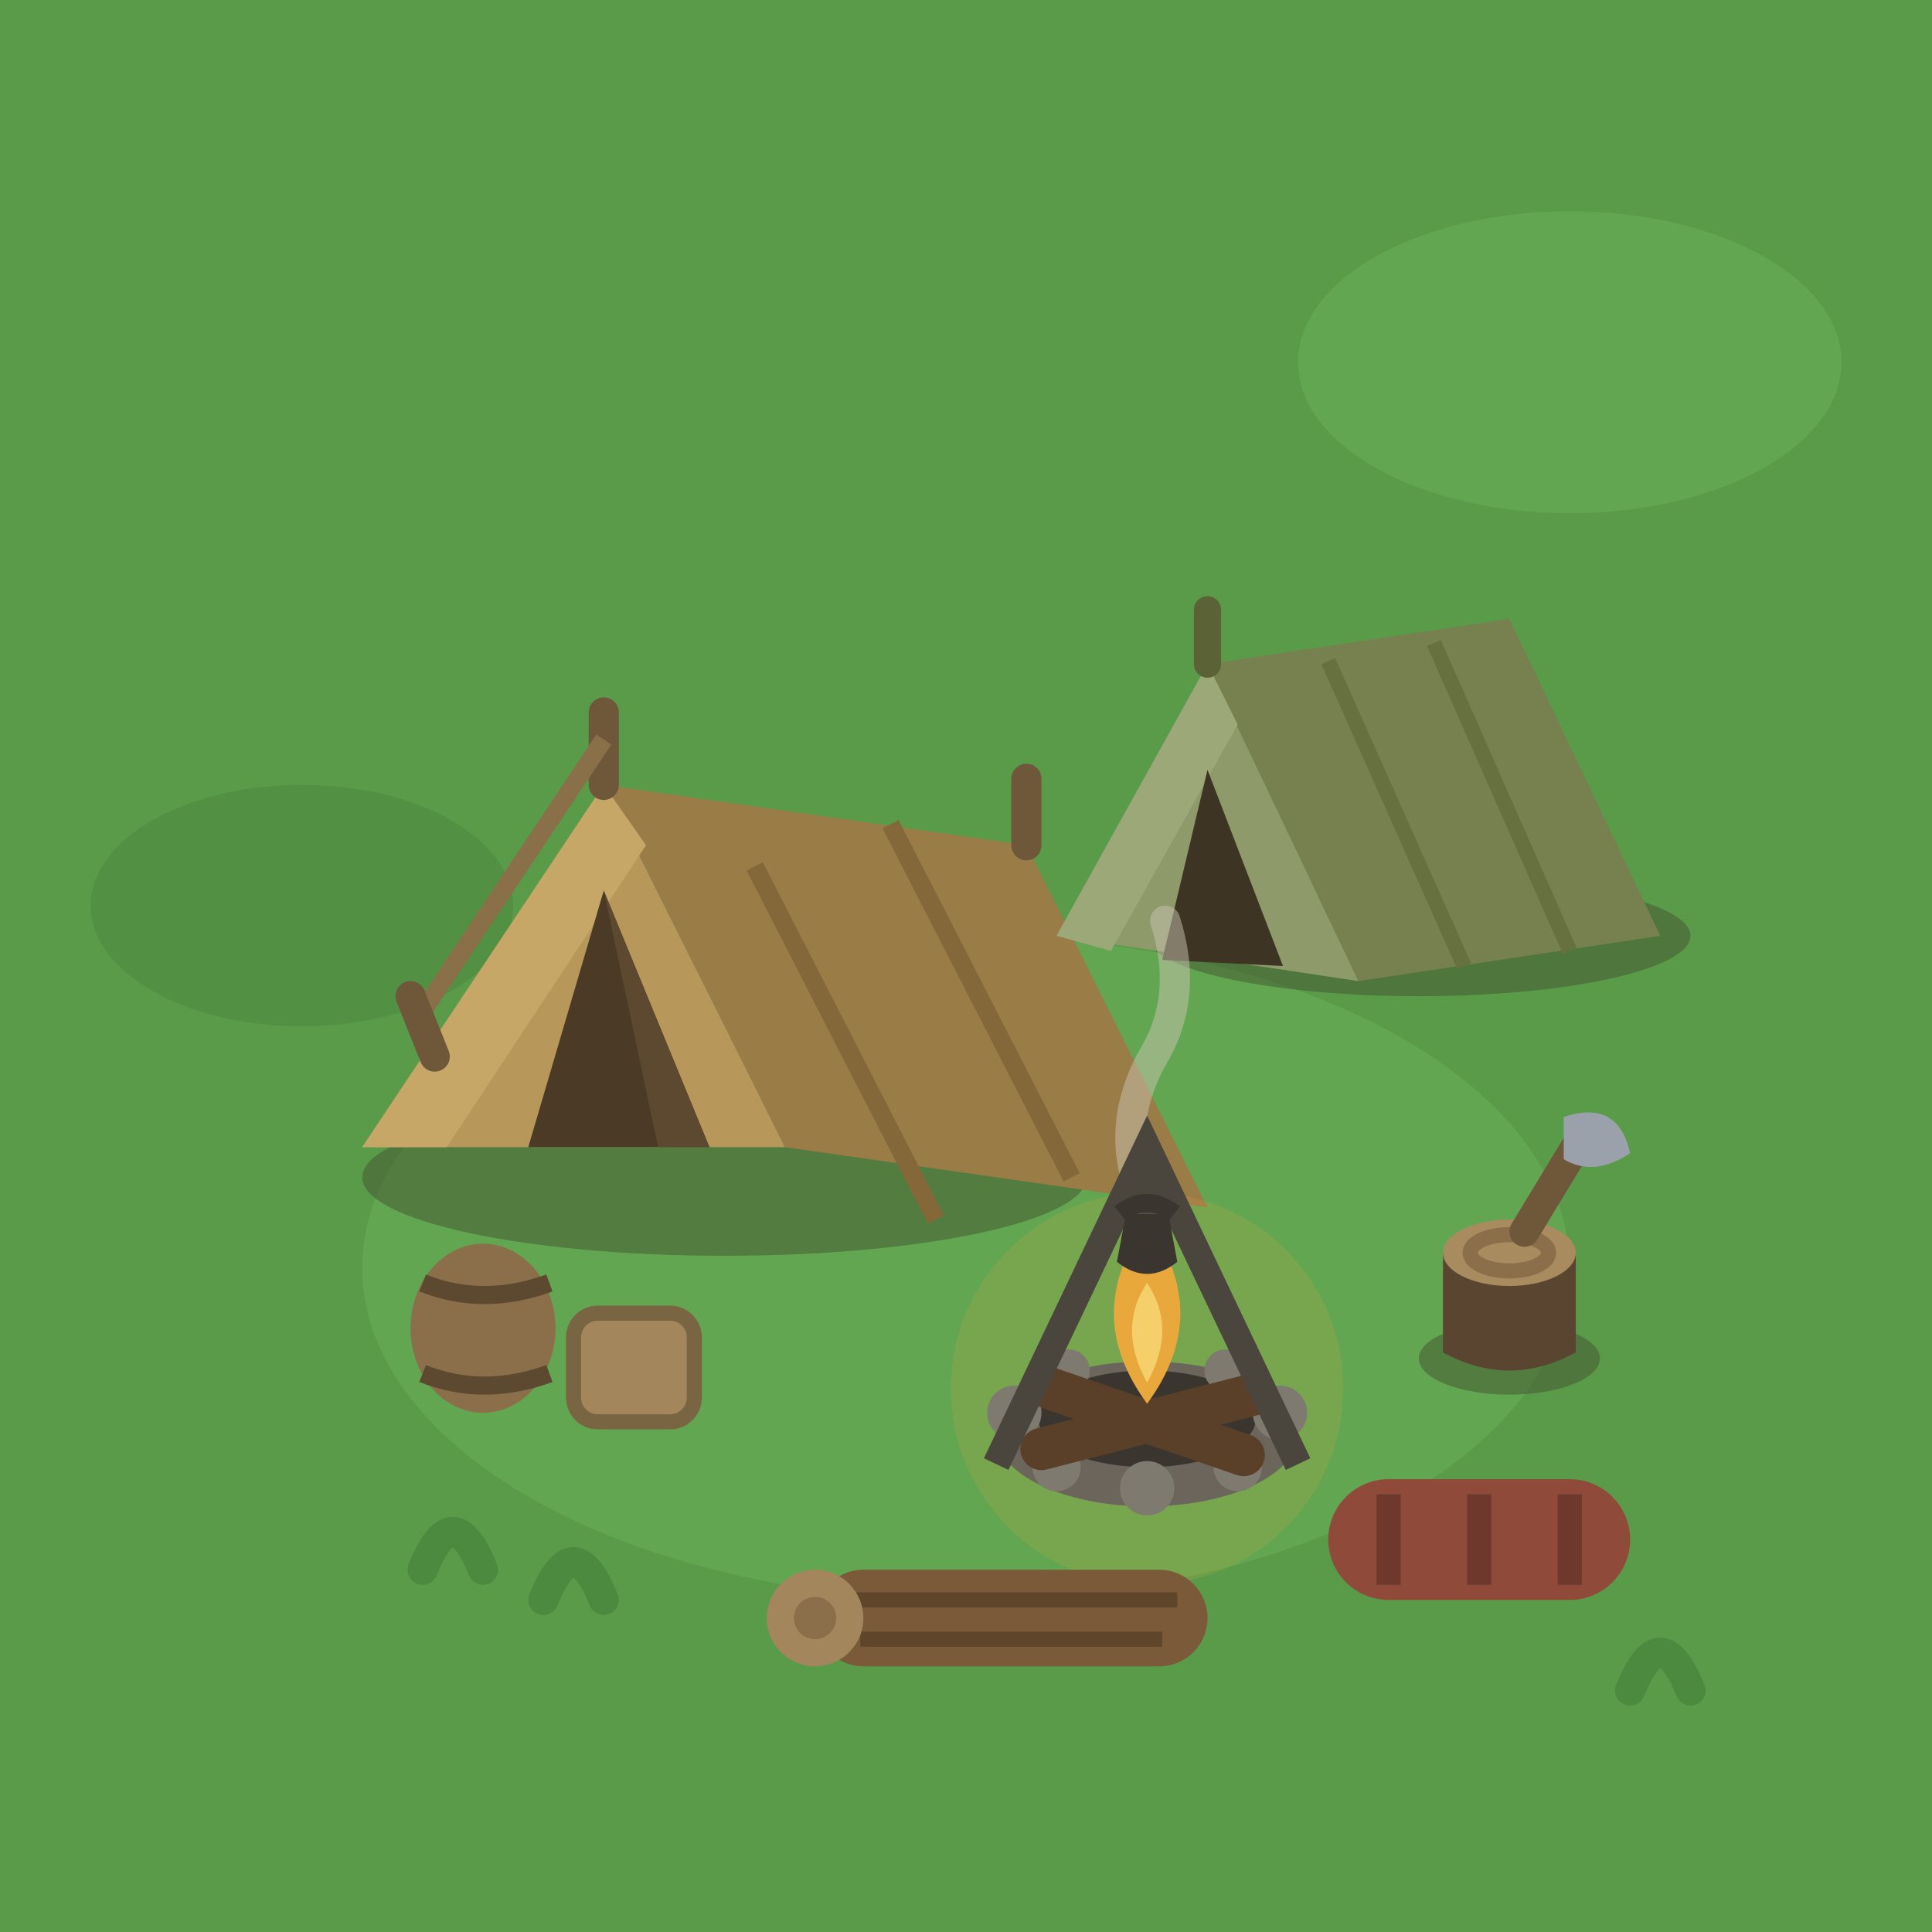
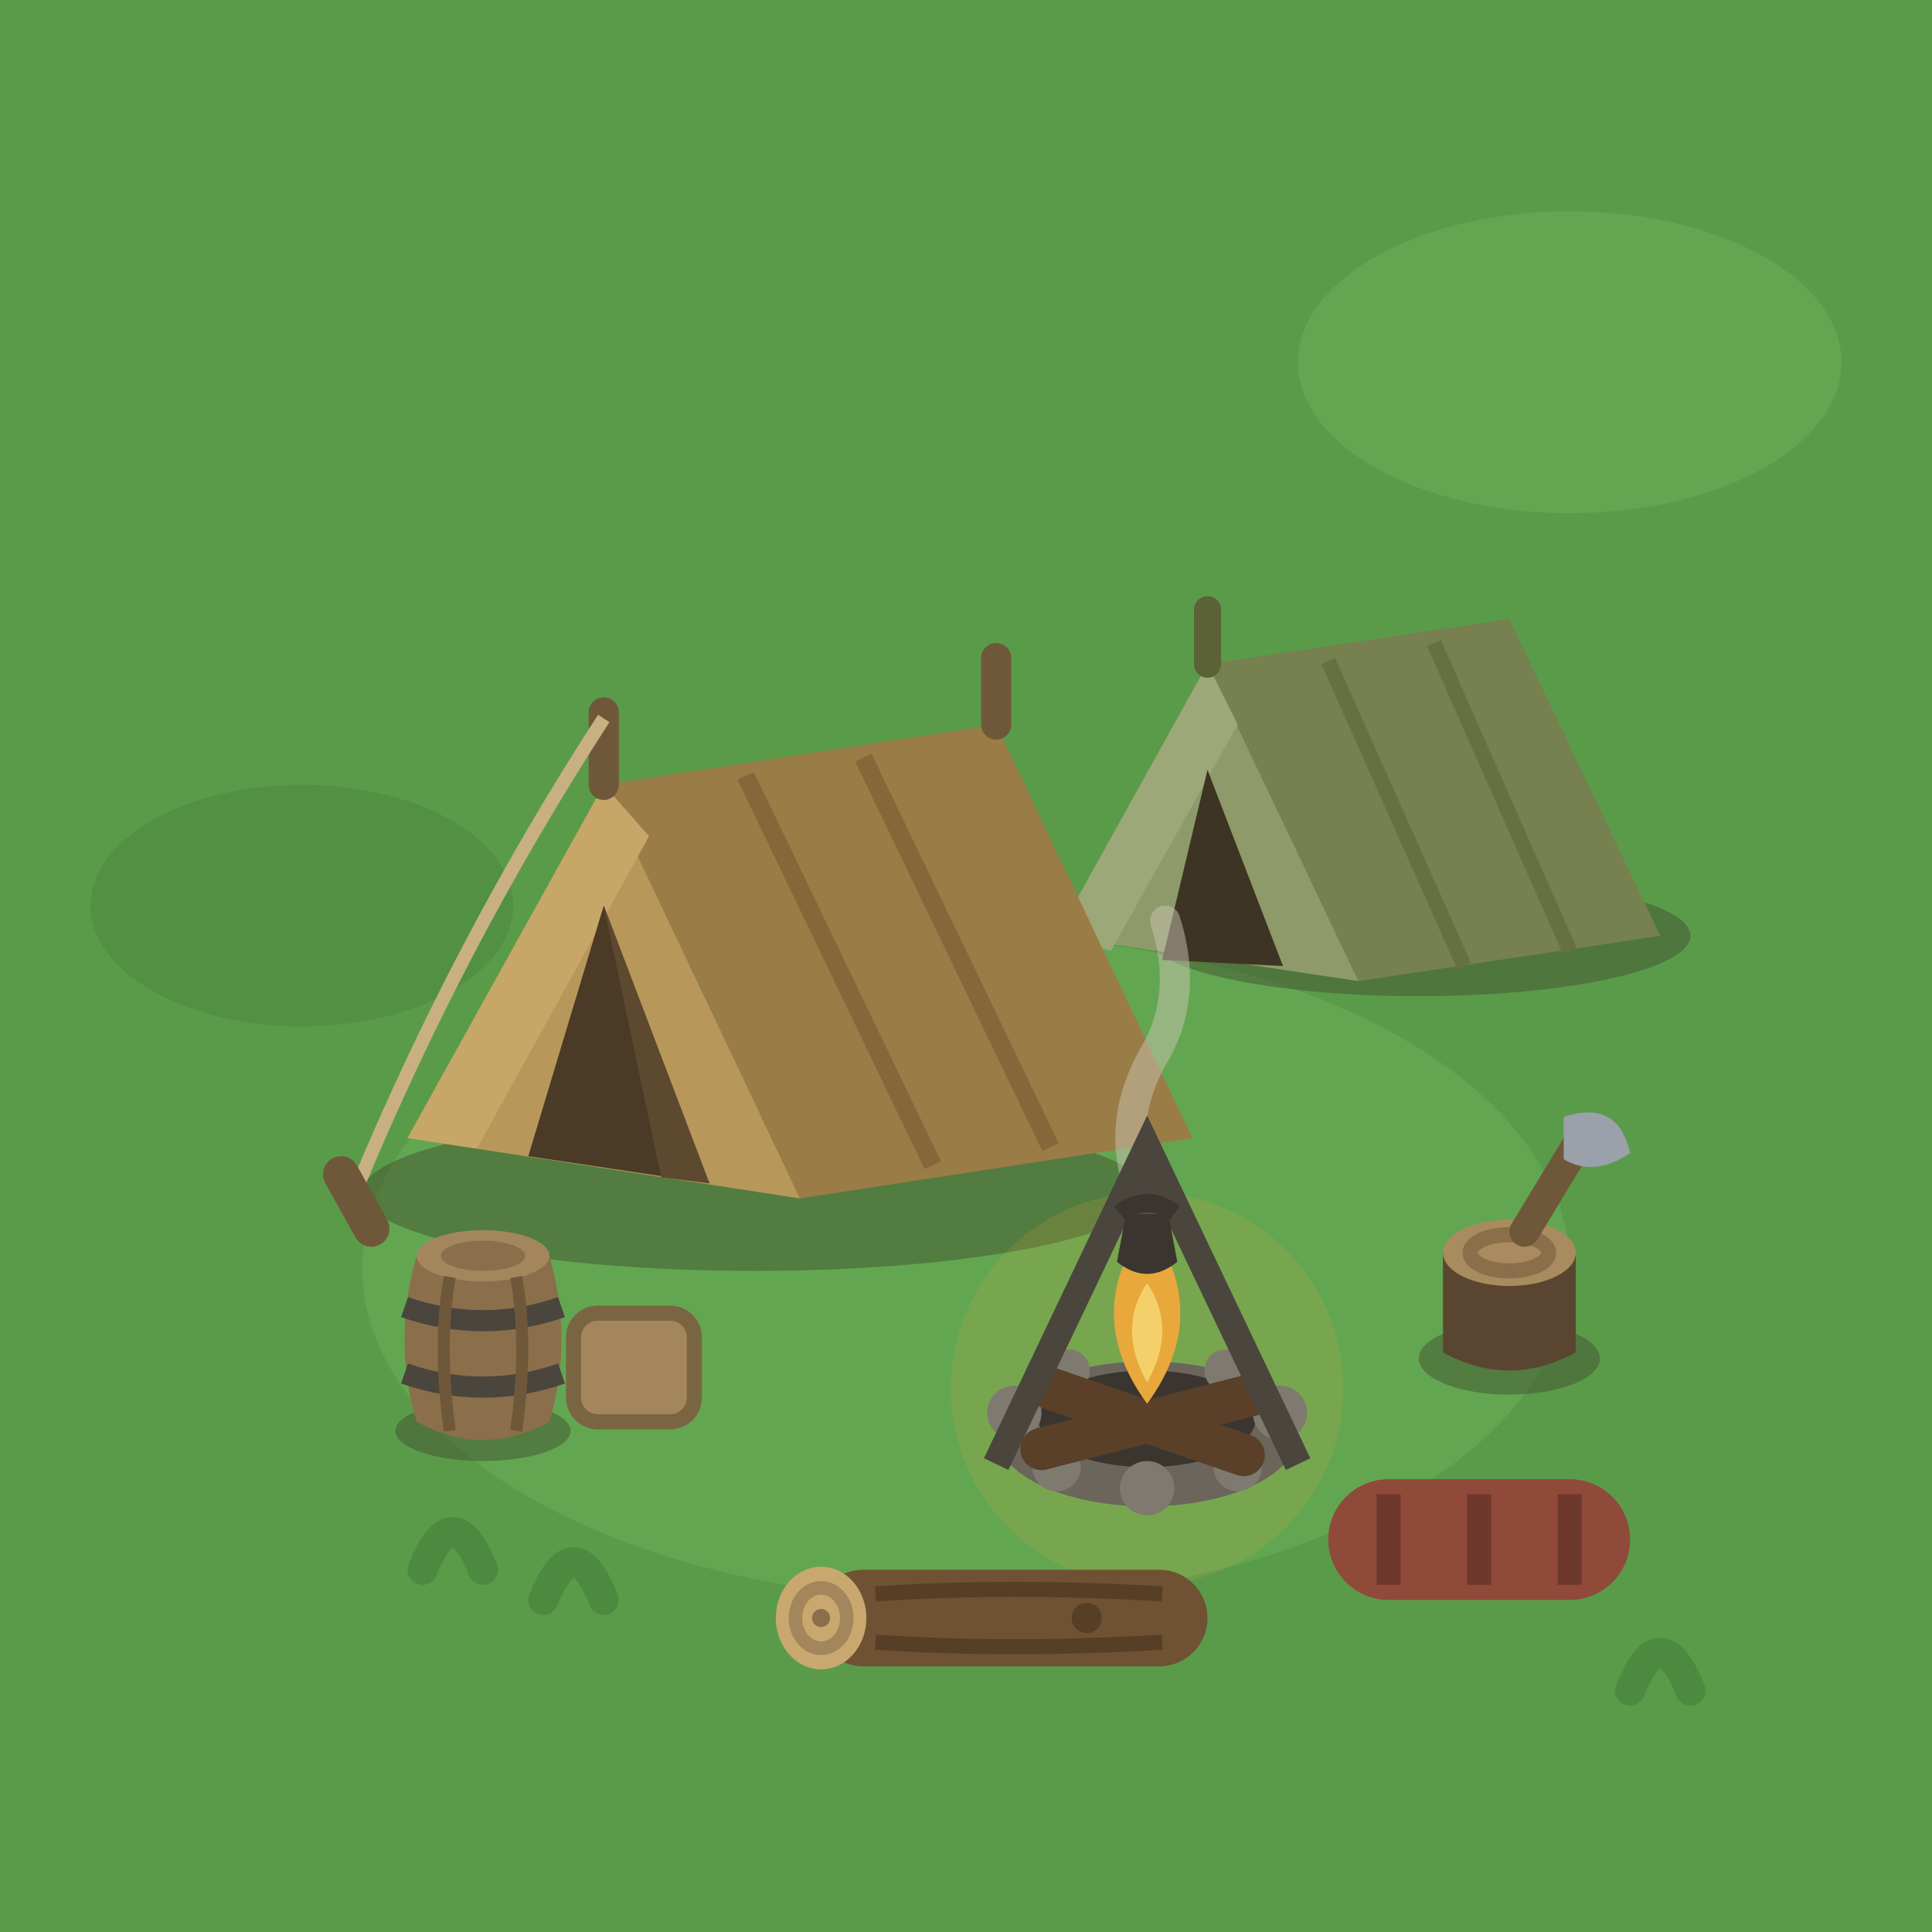
<svg xmlns="http://www.w3.org/2000/svg" viewBox="0 0 64 64">
  <rect width="64" height="64" fill="#5a9b4a" />
  <ellipse cx="52" cy="12" rx="9" ry="5" fill="#63a651" />
  <ellipse cx="10" cy="30" rx="7" ry="4" fill="#529044" />
  <ellipse cx="32" cy="42" rx="20" ry="11" fill="#63a651" />
-   <g>
-     <ellipse cx="24" cy="39" rx="12" ry="2.6" fill="#42522f" opacity="0.5" />
-     <polygon points="20,26 34,28 40,40 26,38" fill="#9a7c47" />
-     <path d="M25 28.7 L31 40.4 M29.5 27.3 L35.5 39" stroke="#84683a" stroke-width="0.6" fill="none" />
-     <polygon points="12,38 20,26 26,38" fill="#b8975a" />
-     <path d="M12 38 L20 26 L21.4 28 L14.8 38 Z" fill="#c7a768" />
-     <polygon points="17.5,38 20,29.5 23.5,38" fill="#4a3a26" />
-     <path d="M20 29.5 L21.8 38 L23.5 38 Z" fill="#5c4930" />
-     <path d="M20 26 L20 23.6 M34 28 L34 25.8" stroke="#6f583a" stroke-width="1" stroke-linecap="round" />
-     <path d="M20 24.5 L14 33.5" stroke="#8a7048" stroke-width="0.6" fill="none" />
-     <path d="M13.6 33 L14.4 35" stroke="#6f583a" stroke-width="1" stroke-linecap="round" />
-   </g>
  <g>
    <ellipse cx="47" cy="31" rx="9" ry="2" fill="#42522f" opacity="0.5" />
    <polygon points="40,22 50,20.5 55,31 45,32.5" fill="#76814f" />
    <path d="M44 21.9 L48.5 32 M47.5 21.3 L52 31.5" stroke="#67713f" stroke-width="0.5" fill="none" />
    <polygon points="35,31 40,22 45,32.5" fill="#8f9a6b" />
    <path d="M35 31 L40 22 L41 24 L36.8 31.5 Z" fill="#9da878" />
    <polygon points="38.5,31.8 40,25.5 42.5,32" fill="#3d3423" />
    <path d="M40 22 L40 20.2" stroke="#5a6236" stroke-width="0.9" stroke-linecap="round" />
+   </g>
+   <g>
+     <ellipse cx="25" cy="39.5" rx="13" ry="2.6" fill="#42522f" opacity="0.5" />
+     <polygon points="20,26 33,24 39.5,37.7 26.5,39.7" fill="#9a7c47" />
+     <path d="M24.7 25.7 L30.9 38.6 M28.6 25.1 L34.8 38" stroke="#84683a" stroke-width="0.6" fill="none" />
+     <polygon points="13.5,37.7 20,26 26.5,39.7" fill="#b8975a" />
+     <path d="M13.5 37.7 L20 26 L21.5 27.7 L15.8 38.05 Z" fill="#c7a768" />
+     <polygon points="17.5,38.3 20,30 23.5,39.2" fill="#4a3a26" />
+     <path d="M20 30 L21.9 39 L23.5 39.2 Z" fill="#5c4930" />
+     <path d="M20 26 L20 23.6 M33 24 L33 21.8" stroke="#6f583a" stroke-width="1" stroke-linecap="round" />
+     <path d="M20 23.8 Q15.2 31.2 11.8 39.4" stroke="#c9b083" stroke-width="0.45" fill="none" />
+     <path d="M11.3 38.9 L12.3 40.7" stroke="#6f583a" stroke-width="1.2" stroke-linecap="round" />
  </g>
  <g>
    <circle cx="38" cy="46" r="6.5" fill="#e8a83c" opacity="0.15" />
    <ellipse cx="38" cy="47.5" rx="5" ry="2.4" fill="#6b655b" />
    <ellipse cx="38" cy="47" rx="3.6" ry="1.6" fill="#3a362f" />
    <g fill="#7f7a70">
      <circle cx="33.6" cy="46.8" r="0.9" />
      <circle cx="35" cy="48.6" r="0.8" />
      <circle cx="38" cy="49.3" r="0.9" />
      <circle cx="41" cy="48.6" r="0.8" />
      <circle cx="42.4" cy="46.8" r="0.9" />
      <circle cx="40.6" cy="45.4" r="0.7" />
      <circle cx="35.4" cy="45.4" r="0.7" />
    </g>
    <path d="M34.5 48 L41.5 46.2 M34.8 46 L41.2 48.2" stroke="#5a4028" stroke-width="1.4" stroke-linecap="round" />
    <path d="M38 40.5 Q35.8 43.5 38 46.5 Q40.2 43.5 38 40.5" fill="#e8a83c" />
    <path d="M38 42.5 Q37 44 38 45.8 Q39 44 38 42.5" fill="#f5d06a" />
    <path d="M38 40 Q36.8 37.5 38.2 35 Q39.4 33 38.6 30.5" stroke="#c9c4b2" stroke-width="1" fill="none" opacity="0.5" stroke-linecap="round" />
    <path d="M33 48.5 L38 38 L43 48.5 M38 38 L38 40.2" stroke="#4a453d" stroke-width="0.9" fill="none" />
    <path d="M37 41.8 Q38 42.6 39 41.8 L38.7 40.2 L37.3 40.2 Z" fill="#3a362f" />
    <path d="M37.1 40.2 Q38 39.5 38.9 40.2" stroke="#3a362f" stroke-width="0.6" fill="none" />
  </g>
  <g>
-     <rect x="27" y="52" width="13" height="3.2" rx="1.6" fill="#7a5a38" />
-     <path d="M28 53 L39 53 M28.5 54.3 L38.5 54.3" stroke="#5f4529" stroke-width="0.5" />
-     <ellipse cx="27" cy="53.6" rx="1.6" ry="1.6" fill="#a3865c" />
-     <circle cx="27" cy="53.6" r="0.7" fill="#8a6f4a" />
+     <rect x="27" y="52" width="13" height="3.2" rx="1.6" fill="#6f5233" />
+     <path d="M29 52.8 Q33.5 52.5 38.5 52.8 M29 54.4 Q33.5 54.7 38.5 54.4" stroke="#573f26" stroke-width="0.5" fill="none" />
+     <circle cx="36" cy="53.6" r="0.5" fill="#573f26" />
+     <ellipse cx="27.2" cy="53.6" rx="1.5" ry="1.7" fill="#c9a86f" />
+     <ellipse cx="27.2" cy="53.6" rx="0.85" ry="1" fill="none" stroke="#a3865c" stroke-width="0.45" />
+     <circle cx="27.2" cy="53.6" r="0.3" fill="#8a6f4a" />
  </g>
  <g>
    <ellipse cx="50" cy="45" rx="3" ry="1.2" fill="#42522f" opacity="0.5" />
    <path d="M47.8 44.8 L47.8 41.5 L52.2 41.5 L52.2 44.8 Q50 46 47.8 44.8 Z" fill="#5a4630" />
    <ellipse cx="50" cy="41.5" rx="2.2" ry="1.1" fill="#a88b5e" />
    <ellipse cx="50" cy="41.5" rx="1.3" ry="0.6" fill="none" stroke="#8a6f4a" stroke-width="0.5" />
    <path d="M50.5 40.8 L52.5 37.5" stroke="#6f583a" stroke-width="1" stroke-linecap="round" />
    <path d="M51.8 37 Q53.6 36.4 54 38.2 Q52.8 39 51.8 38.4 Z" fill="#9aa1ab" />
  </g>
  <g>
    <rect x="44" y="49" width="10" height="4" rx="2" fill="#8f4a3a" />
    <path d="M46 49.5 L46 52.5 M49 49.5 L49 52.5 M52 49.5 L52 52.5" stroke="#6f382c" stroke-width="0.8" />
  </g>
  <g>
-     <ellipse cx="16" cy="44" rx="2.4" ry="2.8" fill="#8a6f4a" />
-     <path d="M14 42.5 Q16 43.3 18.2 42.5 M14 45.5 Q16 46.3 18.2 45.5" stroke="#5c4930" stroke-width="0.6" fill="none" />
+     <ellipse cx="16" cy="47.4" rx="2.9" ry="1" fill="#42522f" opacity="0.5" />
+     <path d="M13.8 41.6 Q13 44.4 13.8 47.1 Q16 48.3 18.2 47.1 Q19 44.4 18.2 41.6 Z" fill="#8a6f4a" />
+     <ellipse cx="16" cy="41.6" rx="2.2" ry="0.85" fill="#a3865c" />
+     <ellipse cx="16" cy="41.6" rx="1.4" ry="0.5" fill="#8a6f4a" />
+     <path d="M13.4 43.3 Q16 44.2 18.6 43.3 M13.4 45.5 Q16 46.4 18.6 45.5" stroke="#4a453d" stroke-width="0.7" fill="none" />
+     <path d="M14.9 42.3 Q14.5 44.5 14.9 47.4 M17.1 42.3 Q17.5 44.5 17.1 47.4" stroke="#6f583a" stroke-width="0.4" fill="none" />
    <rect x="19" y="43.5" width="4" height="3.6" rx="0.8" fill="#a3865c" stroke="#7a6543" stroke-width="0.5" />
  </g>
  <path d="M14 52 Q15 49.5 16 52 M18 53 Q19 50.5 20 53 M54 56 Q55 53.5 56 56" stroke="#4c8a40" stroke-width="1" fill="none" stroke-linecap="round" />
</svg>
